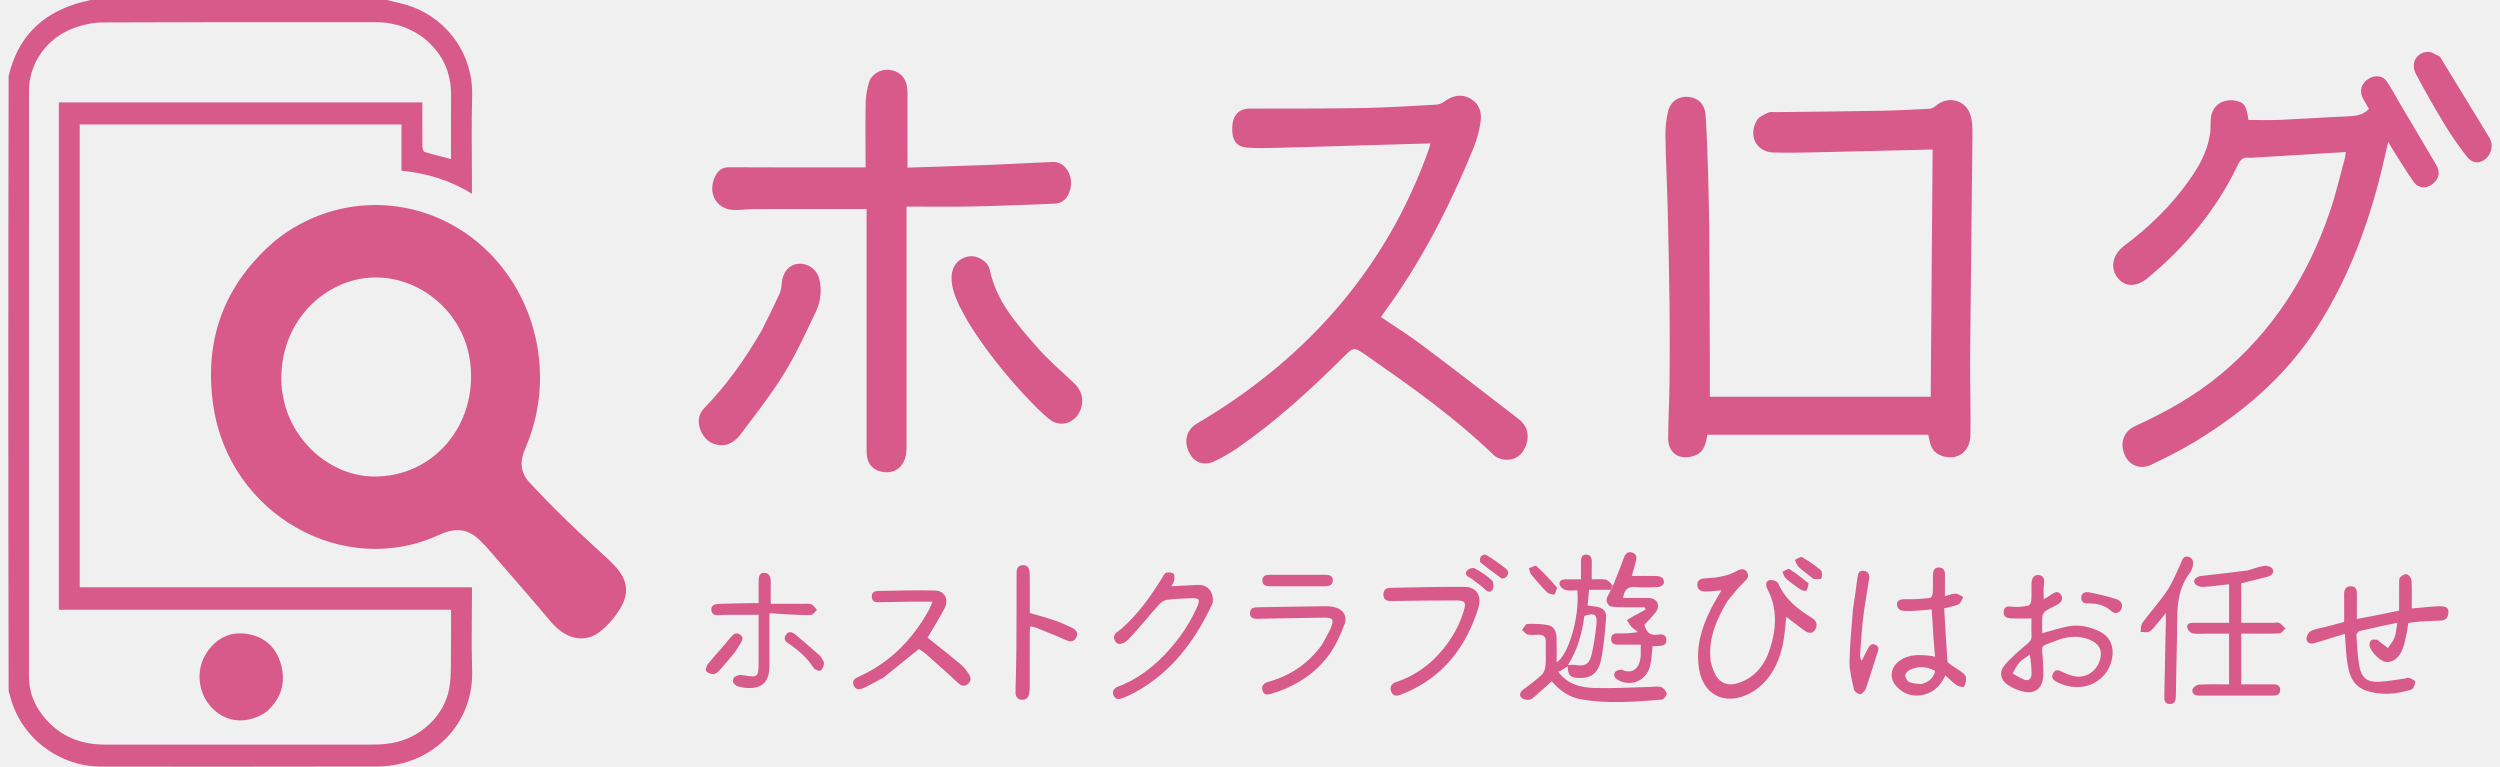
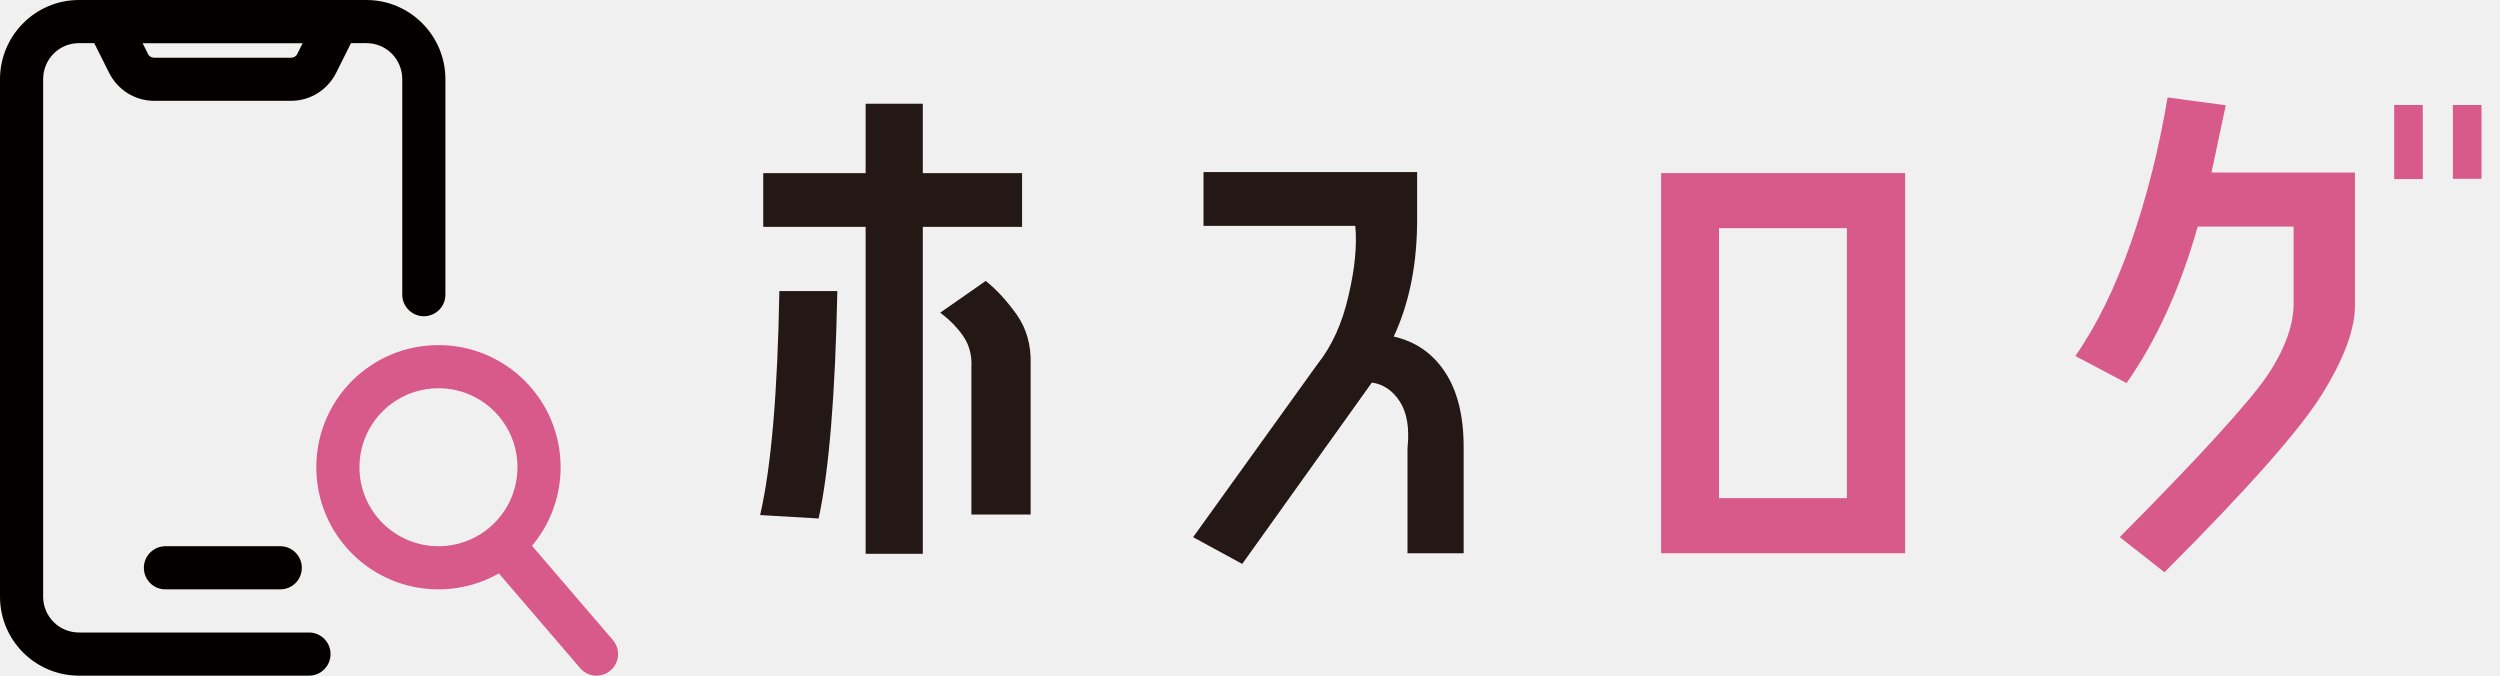
- <svg xmlns="http://www.w3.org/2000/svg" width="150" height="46" viewBox="0 0 150 46" fill="none">
-   <g id="Final Logo" clip-path="url(#clip0_3985_20951)">
-     <path id="Vector" d="M23.22 0C23.779 0.146 24.319 0.246 24.824 0.443C26.832 1.23 28.399 3.219 28.328 5.781C28.279 7.556 28.318 9.332 28.318 11.108V11.629C26.99 10.8 25.589 10.396 24.088 10.24V7.469H4.783V35.237H28.318C28.318 35.421 28.318 35.559 28.318 35.7C28.318 37.188 28.278 38.678 28.327 40.165C28.427 43.125 26.472 45.213 24.105 45.805C23.647 45.919 23.169 45.989 22.7 45.99C17.161 46.002 11.622 46 6.082 45.997C3.529 45.994 1.262 44.257 0.62 41.826C0.591 41.714 0.567 41.599 0.517 41.469C0.493 29.175 0.493 16.896 0.517 4.566C1.056 2.265 2.448 0.908 4.513 0.241C4.816 0.142 5.128 0.079 5.435 0C11.352 0 17.268 0 23.22 0ZM25.309 2.192C24.464 1.607 23.539 1.329 22.522 1.33C17.069 1.337 11.615 1.324 6.163 1.347C5.602 1.349 5.017 1.469 4.485 1.659C2.831 2.248 1.74 3.778 1.74 5.422C1.739 17.136 1.74 28.851 1.737 40.565C1.737 41.351 1.954 42.062 2.389 42.69C3.349 44.077 4.691 44.675 6.297 44.676C11.687 44.679 17.078 44.678 22.468 44.674C22.803 44.674 23.141 44.642 23.472 44.589C25.193 44.312 26.676 42.954 26.959 41.273C27.096 40.46 27.042 39.609 27.059 38.775C27.072 38.061 27.062 37.346 27.062 36.585H3.531V6.145H25.341C25.341 7.052 25.337 7.927 25.346 8.801C25.348 8.91 25.404 9.096 25.47 9.115C25.987 9.274 26.513 9.399 27.061 9.542C27.061 8.253 27.049 7.012 27.064 5.772C27.083 4.273 26.502 3.1 25.308 2.191L25.309 2.192Z" fill="#D75A8B" />
-     <path id="Vector_2" d="M16.483 14.461C20.318 11.356 25.752 11.63 29.27 15.087C32.357 18.119 33.274 22.88 31.515 26.907C31.174 27.686 31.22 28.357 31.774 28.954C32.502 29.741 33.254 30.503 34.02 31.248C34.861 32.065 35.731 32.847 36.587 33.647C36.699 33.751 36.805 33.862 36.909 33.975C37.663 34.793 37.781 35.601 37.186 36.555C36.884 37.038 36.497 37.492 36.066 37.85C35.125 38.631 33.962 38.377 33.063 37.315C31.781 35.802 30.476 34.31 29.179 32.812C29.096 32.715 28.997 32.633 28.91 32.54C28.163 31.736 27.392 31.611 26.355 32.089C20.596 34.747 13.767 30.861 12.803 24.373C12.207 20.372 13.466 17.057 16.485 14.462M16.917 23.421C16.93 23.485 16.945 23.549 16.955 23.613C17.35 26.357 19.769 28.563 22.415 28.591C26.022 28.629 28.687 25.469 28.209 21.723C27.776 18.334 24.455 16 21.265 16.808C18.741 17.448 16.57 19.962 16.917 23.42V23.421Z" fill="#D75A8B" />
-     <path id="Vector_3" d="M102.48 10.166C102.505 11.324 102.544 12.445 102.553 13.567C102.572 16.204 102.58 18.84 102.59 21.478C102.593 22.27 102.59 23.062 102.59 23.805H115.842C115.88 18.808 115.919 13.897 115.957 8.971C113.636 9.027 111.346 9.087 109.058 9.136C108.172 9.156 107.286 9.175 106.401 9.15C105.381 9.122 104.871 8.134 105.415 7.214C105.545 6.993 105.858 6.874 106.105 6.753C106.23 6.693 106.4 6.729 106.549 6.728C108.656 6.702 110.763 6.684 112.87 6.646C113.829 6.628 114.787 6.578 115.746 6.527C115.879 6.521 116.033 6.449 116.137 6.358C116.877 5.704 117.988 5.989 118.248 6.97C118.381 7.469 118.348 8.025 118.342 8.554C118.302 12.847 118.243 17.14 118.207 21.433C118.193 22.985 118.253 24.539 118.227 26.09C118.211 27.096 117.47 27.637 116.578 27.372C116.142 27.243 115.869 26.955 115.783 26.484C115.76 26.358 115.729 26.232 115.697 26.083H102.447C102.296 26.982 102.056 27.279 101.428 27.406C100.643 27.566 100.081 27.109 100.088 26.271C100.099 25.149 100.161 24.028 100.172 22.907C100.187 21.369 100.189 19.829 100.172 18.291C100.149 16.334 100.107 14.377 100.059 12.421C100.024 11.013 99.946 9.607 99.926 8.198C99.918 7.684 99.963 7.152 100.092 6.657C100.25 6.048 100.76 5.752 101.328 5.815C101.892 5.877 102.283 6.242 102.331 6.887C102.413 7.965 102.433 9.048 102.48 10.166Z" fill="#D75A8B" />
-     <path id="Vector_4" d="M85.762 8.608C84.541 8.642 83.321 8.676 82.099 8.711C80.343 8.763 78.586 8.82 76.83 8.864C76.158 8.881 75.483 8.907 74.815 8.855C74.155 8.803 73.887 8.361 73.937 7.571C73.981 6.889 74.35 6.516 74.985 6.515C77.218 6.507 79.452 6.523 81.684 6.484C83.191 6.458 84.696 6.359 86.203 6.277C86.362 6.267 86.534 6.184 86.667 6.086C87.157 5.727 87.677 5.616 88.215 5.909C88.728 6.189 88.916 6.708 88.839 7.268C88.766 7.802 88.628 8.344 88.427 8.841C86.994 12.355 85.281 15.706 83.047 18.745C82.986 18.828 82.929 18.914 82.855 19.021C83.684 19.585 84.53 20.113 85.328 20.712C87.272 22.171 89.198 23.659 91.123 25.146C91.588 25.505 91.768 26.014 91.599 26.601C91.439 27.157 91.071 27.549 90.51 27.584C90.217 27.603 89.831 27.509 89.626 27.309C87.273 25.026 84.622 23.167 81.965 21.314C81.219 20.794 81.219 20.813 80.573 21.454C78.599 23.415 76.552 25.284 74.277 26.86C73.822 27.176 73.337 27.455 72.839 27.688C72.207 27.981 71.618 27.731 71.331 27.117C71.015 26.437 71.201 25.775 71.826 25.407C74.834 23.633 77.571 21.481 79.921 18.833C82.485 15.944 84.429 12.636 85.738 8.93C85.764 8.857 85.777 8.78 85.807 8.664C85.811 8.607 85.807 8.589 85.801 8.572C85.788 8.584 85.775 8.596 85.762 8.608Z" fill="#D75A8B" />
-     <path id="Vector_5" d="M134.965 9.47C134.583 9.406 134.421 9.576 134.264 9.905C132.972 12.616 131.102 14.83 128.842 16.696C128.157 17.261 127.437 17.211 127.022 16.625C126.598 16.022 126.766 15.259 127.467 14.734C128.969 13.61 130.307 12.308 131.399 10.747C131.948 9.964 132.412 9.13 132.582 8.157C132.632 7.879 132.64 7.588 132.639 7.304C132.635 6.123 133.676 5.811 134.429 6.131C134.703 6.247 134.809 6.52 134.908 7.197C135.535 7.197 136.167 7.22 136.796 7.193C138.14 7.134 139.483 7.04 140.827 6.983C141.307 6.962 141.766 6.924 142.137 6.534C142.013 6.317 141.867 6.09 141.751 5.848C141.553 5.437 141.692 5.005 142.089 4.741C142.476 4.484 142.957 4.521 143.2 4.876C143.469 5.267 143.69 5.692 143.932 6.103C144.672 7.357 145.411 8.611 146.155 9.862C146.423 10.311 146.37 10.69 145.972 11.028C145.621 11.328 145.121 11.322 144.838 10.933C144.402 10.333 144.02 9.688 143.618 9.06C143.515 8.9 143.423 8.731 143.294 8.513C143.103 9.321 142.938 10.077 142.743 10.823C141.907 14.025 140.713 17.062 138.913 19.815C137.049 22.665 134.543 24.766 131.725 26.485C130.878 27.002 129.984 27.442 129.093 27.875C128.408 28.207 127.741 27.928 127.468 27.264C127.178 26.558 127.418 25.879 128.126 25.555C129.927 24.734 131.647 23.775 133.196 22.498C136.352 19.896 138.498 16.547 139.822 12.607C140.168 11.576 140.412 10.508 140.701 9.457C140.728 9.359 140.73 9.253 140.748 9.122C138.82 9.239 136.91 9.355 134.965 9.472V9.47Z" fill="#D75A8B" />
-     <path id="Vector_6" d="M59.57 9.885C60.789 9.828 61.971 9.776 63.153 9.717C63.978 9.676 64.513 10.682 64.141 11.58C63.977 11.979 63.691 12.203 63.279 12.22C61.634 12.283 59.991 12.354 58.347 12.388C57.042 12.416 55.737 12.394 54.392 12.394V12.956C54.392 17.604 54.393 22.252 54.392 26.899C54.392 27.919 53.75 28.498 52.861 28.297C52.349 28.18 52.038 27.807 52.004 27.258C51.994 27.102 51.996 26.945 51.996 26.789C51.996 22.194 51.996 17.598 51.996 13.003V12.54C51.827 12.54 51.693 12.54 51.56 12.54C49.464 12.54 47.369 12.536 45.273 12.543C44.863 12.544 44.452 12.612 44.042 12.601C42.982 12.572 42.429 11.576 42.907 10.588C43.084 10.222 43.332 10.031 43.761 10.035C46.33 10.052 48.9 10.044 51.469 10.044C51.605 10.044 51.742 10.044 51.933 10.044V9.612C51.933 8.449 51.917 7.287 51.942 6.126C51.949 5.738 52.028 5.343 52.133 4.968C52.277 4.457 52.82 4.136 53.346 4.189C53.924 4.249 54.318 4.605 54.414 5.164C54.442 5.329 54.449 5.501 54.45 5.67C54.452 7.105 54.451 8.54 54.451 10.057C56.161 9.999 57.848 9.943 59.572 9.887L59.57 9.885Z" fill="#D75A8B" />
-     <path id="Vector_7" d="M45.734 19.764C46.084 19.056 46.429 18.378 46.747 17.686C46.841 17.481 46.889 17.237 46.904 17.008C46.944 16.375 47.312 15.899 47.846 15.833C48.458 15.758 49.032 16.161 49.169 16.784C49.313 17.444 49.236 18.105 48.956 18.693C48.357 19.951 47.773 21.228 47.05 22.407C46.283 23.653 45.374 24.805 44.501 25.975C44.185 26.399 43.79 26.755 43.207 26.711C42.639 26.666 42.255 26.352 42.038 25.817C41.834 25.314 41.892 24.853 42.281 24.455C43.636 23.068 44.746 21.482 45.736 19.765L45.734 19.764Z" fill="#D75A8B" />
-     <path id="Vector_8" d="M57.551 18.33C57.294 17.759 57.068 17.212 57.095 16.587C57.122 15.949 57.512 15.486 58.12 15.385C58.621 15.302 59.276 15.658 59.389 16.198C59.791 18.106 61.019 19.452 62.21 20.813C62.88 21.579 63.653 22.248 64.395 22.943C64.821 23.343 65.035 23.795 64.892 24.397C64.674 25.324 63.678 25.735 62.954 25.148C62.444 24.735 61.982 24.254 61.53 23.769C60.31 22.462 59.191 21.062 58.221 19.539C57.98 19.161 57.78 18.753 57.551 18.332V18.33Z" fill="#D75A8B" />
-     <path id="Vector_9" d="M93.498 40.302C94.056 41.083 94.881 41.261 95.723 41.281C96.842 41.307 97.965 41.24 99.085 41.213C99.285 41.209 99.502 41.159 99.677 41.227C99.819 41.282 99.978 41.47 99.999 41.621C100.015 41.726 99.822 41.968 99.71 41.977C98.108 42.106 96.501 42.236 94.901 41.968C94.173 41.847 93.583 41.442 93.106 40.875C92.758 41.188 92.432 41.486 92.099 41.774C91.995 41.865 91.871 41.982 91.752 41.989C91.593 41.998 91.376 41.964 91.277 41.855C91.127 41.688 91.221 41.504 91.403 41.367C91.777 41.087 92.159 40.812 92.499 40.49C92.634 40.363 92.72 40.12 92.734 39.922C92.768 39.467 92.734 39.008 92.748 38.552C92.759 38.21 92.61 38.075 92.301 38.082C92.089 38.087 91.87 38.117 91.667 38.071C91.54 38.042 91.437 37.894 91.324 37.8C91.426 37.673 91.524 37.443 91.631 37.438C92.05 37.419 92.48 37.431 92.892 37.509C93.288 37.584 93.385 37.953 93.395 38.324C93.407 38.794 93.398 39.263 93.398 39.741C94.123 39.284 94.788 36.972 94.64 35.418C94.411 35.418 94.168 35.458 93.945 35.403C93.8 35.368 93.609 35.213 93.578 35.078C93.523 34.83 93.731 34.76 93.94 34.76C94.226 34.76 94.511 34.76 94.858 34.76C94.858 34.382 94.856 34.048 94.858 33.715C94.861 33.492 94.892 33.273 95.167 33.277C95.443 33.281 95.513 33.475 95.507 33.732C95.5 34.056 95.505 34.381 95.505 34.76C95.794 34.76 96.059 34.731 96.312 34.771C96.456 34.794 96.584 34.928 96.712 35.075C96.707 35.201 96.708 35.266 96.704 35.334C96.7 35.34 96.691 35.351 96.68 35.353C96.653 35.362 96.647 35.375 96.652 35.392C96.653 35.391 96.655 35.389 96.655 35.389H95.345C95.313 35.721 95.285 36.01 95.255 36.329C95.462 36.358 95.642 36.381 95.821 36.408C96.186 36.465 96.4 36.7 96.368 37.074C96.294 37.913 96.236 38.761 96.065 39.581C95.895 40.39 95.46 40.695 94.782 40.681C94.215 40.669 94.081 40.539 94.06 39.975C93.911 40.078 93.762 40.181 93.577 40.282C93.525 40.284 93.511 40.292 93.498 40.301M95.061 36.957C94.922 37.989 94.661 38.981 94.077 39.896C94.267 39.896 94.392 39.88 94.513 39.898C95.102 39.993 95.357 39.864 95.499 39.263C95.637 38.673 95.725 38.066 95.785 37.461C95.843 36.858 95.68 36.748 95.061 36.955V36.957Z" fill="#D75A8B" />
-     <path id="Vector_10" d="M142.032 37.023C142.672 36.891 143.283 36.768 143.946 36.636C143.946 36.099 143.942 35.555 143.948 35.011C143.949 34.884 143.939 34.715 144.009 34.641C144.108 34.535 144.299 34.419 144.405 34.455C144.53 34.496 144.684 34.69 144.692 34.828C144.725 35.37 144.705 35.918 144.705 36.508C145.026 36.477 145.355 36.441 145.683 36.416C145.956 36.395 146.23 36.371 146.503 36.378C146.709 36.383 146.917 36.445 146.905 36.73C146.893 37.002 146.791 37.216 146.491 37.232C146.056 37.255 145.619 37.266 145.185 37.294C144.963 37.308 144.741 37.349 144.495 37.38C144.462 37.601 144.442 37.819 144.394 38.031C144.323 38.346 144.261 38.67 144.145 38.968C143.941 39.488 143.553 39.761 143.156 39.718C142.824 39.682 142.237 39.116 142.172 38.734C142.154 38.63 142.208 38.45 142.285 38.405C142.382 38.346 142.535 38.384 142.663 38.392C142.689 38.394 142.708 38.453 142.738 38.475C142.916 38.611 143.096 38.746 143.276 38.881C143.411 38.675 143.586 38.484 143.67 38.256C143.766 37.999 143.778 37.709 143.838 37.364C143.034 37.538 142.305 37.687 141.581 37.859C141.498 37.878 141.378 38.03 141.384 38.112C141.424 38.735 141.452 39.364 141.561 39.976C141.684 40.661 142.027 40.931 142.698 40.907C143.217 40.888 143.733 40.788 144.25 40.721C144.349 40.709 144.459 40.643 144.54 40.672C144.684 40.724 144.933 40.848 144.924 40.908C144.9 41.081 144.797 41.343 144.673 41.38C143.764 41.653 142.831 41.751 141.918 41.417C141.084 41.111 140.905 40.332 140.807 39.535C140.749 39.059 140.734 38.576 140.693 38.03C140.281 38.156 139.882 38.279 139.483 38.4C139.28 38.462 139.076 38.523 138.873 38.586C138.629 38.662 138.409 38.584 138.389 38.326C138.377 38.173 138.52 37.926 138.656 37.859C138.921 37.727 139.229 37.693 139.518 37.616C139.914 37.511 140.309 37.406 140.649 37.315C140.649 36.747 140.655 36.228 140.647 35.71C140.643 35.413 140.706 35.181 141.042 35.175C141.402 35.17 141.416 35.433 141.412 35.715C141.407 36.18 141.411 36.646 141.411 37.142C141.637 37.099 141.818 37.065 142.029 37.02L142.032 37.023Z" fill="#D75A8B" />
-     <path id="Vector_11" d="M103.662 36.045C103.009 37.12 102.52 38.229 102.623 39.512C102.651 39.861 102.786 40.223 102.953 40.531C103.194 40.976 103.677 41.15 104.155 41.023C105.221 40.738 105.863 39.966 106.199 38.926C106.583 37.732 106.66 36.526 106.054 35.363C105.943 35.151 105.91 34.884 106.168 34.808C106.32 34.763 106.637 34.87 106.692 34.997C107.111 35.971 107.874 36.559 108.711 37.074C108.966 37.23 109.067 37.458 108.937 37.731C108.791 38.035 108.528 38.013 108.298 37.853C107.905 37.58 107.532 37.278 107.177 37.007C107.106 37.573 107.083 38.196 106.944 38.788C106.691 39.866 106.19 40.818 105.273 41.432C104.918 41.671 104.482 41.852 104.067 41.903C102.943 42.041 102.137 41.329 101.944 40.138C101.738 38.866 102.075 37.709 102.624 36.6C102.817 36.209 103.047 35.838 103.282 35.422C102.967 35.447 102.678 35.476 102.388 35.492C102.114 35.507 101.853 35.429 101.84 35.103C101.826 34.763 102.085 34.71 102.361 34.697C103.011 34.664 103.65 34.575 104.236 34.241C104.456 34.117 104.699 34.105 104.834 34.346C104.968 34.584 104.824 34.749 104.632 34.931C104.285 35.26 103.993 35.652 103.664 36.044L103.662 36.045Z" fill="#D75A8B" />
-     <path id="Vector_12" d="M126.76 39.236C126.657 40.778 125.059 41.769 123.387 40.905C123.197 40.807 123.052 40.644 123.182 40.4C123.305 40.17 123.482 40.181 123.694 40.291C123.905 40.4 124.129 40.489 124.356 40.55C125.102 40.75 125.804 40.315 126.011 39.543C126.133 39.09 125.99 38.708 125.588 38.487C124.875 38.097 124.125 38.152 123.409 38.424C122.308 38.842 122.524 38.634 122.58 39.713C122.593 39.973 122.602 40.235 122.598 40.495C122.587 41.218 122.169 41.633 121.491 41.515C121.133 41.453 120.768 41.298 120.464 41.092C120.022 40.794 119.933 40.323 120.276 39.913C120.673 39.44 121.154 39.038 121.626 38.639C121.797 38.494 121.904 38.38 121.892 38.138C121.873 37.777 121.887 37.415 121.887 37.108C121.45 37.108 121.066 37.124 120.684 37.103C120.442 37.089 120.175 37.02 120.223 36.676C120.271 36.339 120.504 36.377 120.767 36.406C121.071 36.438 121.388 36.397 121.69 36.342C121.77 36.327 121.87 36.15 121.879 36.041C121.903 35.704 121.883 35.363 121.89 35.024C121.896 34.732 122 34.477 122.316 34.503C122.632 34.529 122.686 34.768 122.636 35.079C122.595 35.345 122.627 35.624 122.627 35.954C122.806 35.844 122.974 35.75 123.132 35.64C123.321 35.508 123.511 35.459 123.655 35.679C123.805 35.909 123.704 36.115 123.5 36.241C123.265 36.387 123.002 36.483 122.771 36.633C122.667 36.701 122.556 36.843 122.545 36.962C122.515 37.298 122.534 37.638 122.534 37.992C123.056 37.851 123.552 37.689 124.057 37.587C124.712 37.455 125.349 37.587 125.951 37.875C126.486 38.131 126.778 38.57 126.759 39.234M121.782 39.276C121.573 39.434 121.336 39.565 121.161 39.756C120.993 39.941 120.888 40.188 120.755 40.408C120.978 40.531 121.193 40.675 121.426 40.771C121.72 40.89 121.891 40.732 121.893 40.424C121.895 40.05 121.856 39.676 121.782 39.275V39.276Z" fill="#D75A8B" />
-     <path id="Vector_13" d="M134.858 34.226C135.212 34.123 135.531 33.995 135.861 33.949C136.021 33.926 136.288 34.009 136.353 34.132C136.484 34.382 136.279 34.541 136.055 34.602C135.539 34.741 135.017 34.864 134.474 34.999V37.367C135.136 37.367 135.781 37.367 136.425 37.367C136.537 37.367 136.671 37.327 136.758 37.376C136.898 37.456 137.009 37.595 137.131 37.71C137.009 37.812 136.89 37.997 136.764 38.003C136.142 38.033 135.518 38.016 134.894 38.016C134.761 38.016 134.628 38.016 134.473 38.016V41.06C135.095 41.06 135.702 41.065 136.309 41.058C136.549 41.056 136.8 41.067 136.81 41.379C136.821 41.721 136.557 41.737 136.304 41.737C134.895 41.735 133.485 41.736 132.077 41.737C132.028 41.737 131.977 41.737 131.928 41.737C131.695 41.735 131.5 41.62 131.546 41.378C131.57 41.251 131.792 41.084 131.932 41.076C132.526 41.043 133.124 41.062 133.743 41.062V38.019C133.29 38.019 132.833 38.019 132.377 38.019C132.103 38.019 131.823 38.053 131.557 38.003C131.431 37.978 131.267 37.806 131.237 37.672C131.187 37.445 131.365 37.367 131.567 37.368C132.166 37.37 132.764 37.368 133.363 37.368C133.484 37.368 133.606 37.368 133.746 37.368V35.054C133.215 35.114 132.699 35.189 132.181 35.217C132.02 35.225 131.795 35.15 131.702 35.028C131.542 34.818 131.758 34.589 132.087 34.555C133.002 34.457 133.915 34.343 134.86 34.227L134.858 34.226Z" fill="#D75A8B" />
-     <path id="Vector_14" d="M146.392 3.393C147.396 5.031 148.384 6.645 149.366 8.264C149.613 8.671 149.506 9.225 149.14 9.53C148.773 9.837 148.347 9.824 148.019 9.404C147.555 8.81 147.113 8.19 146.72 7.542C146.1 6.519 145.501 5.479 144.946 4.416C144.625 3.799 144.972 3.168 145.641 3.11C145.877 3.089 146.13 3.279 146.393 3.393H146.392Z" fill="#D75A8B" />
-     <path id="Vector_15" d="M116.013 38.337C115.976 37.733 115.94 37.163 115.903 36.559C115.687 36.581 115.491 36.607 115.295 36.62C114.997 36.639 114.697 36.666 114.4 36.657C114.144 36.648 113.839 36.65 113.819 36.264C113.806 36.004 114.043 35.935 114.463 35.952C114.908 35.971 115.357 35.923 115.801 35.875C115.867 35.868 115.96 35.7 115.966 35.601C115.985 35.236 115.972 34.87 115.976 34.505C115.978 34.26 116.048 34.048 116.324 34.049C116.604 34.049 116.707 34.232 116.699 34.516C116.688 34.919 116.696 35.322 116.696 35.771C116.934 35.709 117.136 35.613 117.337 35.617C117.493 35.621 117.645 35.75 117.8 35.824C117.709 35.972 117.648 36.187 117.518 36.253C117.278 36.374 116.996 36.407 116.651 36.498C116.713 37.552 116.773 38.614 116.847 39.675C116.853 39.749 116.963 39.825 117.04 39.879C117.257 40.031 117.488 40.162 117.7 40.321C117.807 40.403 117.95 40.521 117.961 40.636C117.979 40.82 117.939 41.039 117.846 41.193C117.814 41.247 117.528 41.199 117.406 41.117C117.169 40.958 116.967 40.743 116.72 40.524C116.413 41.212 115.935 41.612 115.254 41.714C114.701 41.798 114.216 41.628 113.819 41.217C113.351 40.732 113.404 40.073 113.942 39.669C114.536 39.223 115.21 39.279 115.885 39.356C115.944 39.363 116.002 39.382 116.103 39.404C116.072 39.043 116.045 38.709 116.014 38.339M115.266 41.048C115.672 40.94 115.999 40.741 116.109 40.258C115.588 39.961 115.071 39.961 114.56 40.206C114.445 40.261 114.305 40.432 114.31 40.541C114.318 40.678 114.439 40.867 114.557 40.923C114.752 41.015 114.986 41.016 115.265 41.048H115.266Z" fill="#D75A8B" />
-     <path id="Vector_16" d="M69.477 39.681C70.457 38.749 71.249 37.703 71.805 36.469C72.032 35.965 71.982 35.877 71.453 35.894C70.968 35.908 70.481 35.93 70 35.992C69.839 36.013 69.663 36.138 69.548 36.268C68.943 36.941 68.375 37.651 67.755 38.309C67.395 38.69 67.055 38.728 66.915 38.478C66.675 38.053 67.064 37.92 67.288 37.724C68.282 36.849 69.048 35.776 69.745 34.643C69.811 34.536 69.883 34.379 69.977 34.357C70.117 34.325 70.313 34.345 70.417 34.432C70.489 34.492 70.467 34.707 70.445 34.846C70.428 34.952 70.345 35.047 70.275 35.176C70.83 35.148 71.348 35.118 71.867 35.094C72.254 35.077 72.563 35.242 72.705 35.617C72.775 35.802 72.809 36.071 72.733 36.238C71.702 38.456 70.291 40.322 68.168 41.504C67.927 41.638 67.677 41.759 67.423 41.863C67.196 41.956 66.933 42.016 66.81 41.718C66.684 41.413 66.903 41.263 67.14 41.172C68.006 40.841 68.766 40.331 69.476 39.678L69.477 39.681Z" fill="#D75A8B" />
-     <path id="Vector_17" d="M53.03 40.644C52.641 40.854 52.279 41.056 51.908 41.239C51.662 41.359 51.364 41.457 51.224 41.129C51.071 40.774 51.386 40.662 51.623 40.553C53.41 39.731 54.736 38.383 55.713 36.636C55.793 36.493 55.847 36.335 55.952 36.099C55.51 36.099 55.134 36.094 54.758 36.099C54.085 36.108 53.413 36.122 52.74 36.134C52.524 36.139 52.328 36.103 52.307 35.825C52.286 35.542 52.475 35.461 52.69 35.457C53.824 35.439 54.959 35.399 56.09 35.431C56.706 35.448 56.954 35.968 56.655 36.535C56.344 37.126 55.988 37.69 55.654 38.259C56.301 38.778 56.985 39.312 57.651 39.87C57.842 40.029 57.996 40.244 58.138 40.456C58.272 40.658 58.273 40.89 58.067 41.047C57.862 41.204 57.677 41.162 57.473 40.97C56.836 40.369 56.177 39.791 55.521 39.212C55.382 39.09 55.214 39.003 55.13 38.945C54.405 39.532 53.727 40.079 53.027 40.642L53.03 40.644Z" fill="#D75A8B" />
-     <path id="Vector_18" d="M96.779 35.147C96.992 34.605 97.217 34.069 97.41 33.521C97.506 33.25 97.631 33.069 97.922 33.152C98.207 33.234 98.222 33.46 98.145 33.716C98.067 33.975 97.997 34.237 97.906 34.556C98.414 34.556 98.904 34.548 99.394 34.561C99.52 34.565 99.676 34.606 99.76 34.692C99.827 34.762 99.86 34.962 99.812 35.039C99.752 35.137 99.596 35.218 99.479 35.223C99.031 35.244 98.578 35.266 98.133 35.223C97.685 35.18 97.461 35.364 97.385 35.876C97.852 35.876 98.316 35.873 98.781 35.878C98.915 35.88 99.061 35.881 99.184 35.93C99.506 36.06 99.584 36.426 99.342 36.736C99.13 37.006 98.882 37.246 98.662 37.489C98.778 37.937 99.018 38.159 99.477 38.077C99.703 38.036 99.966 38.058 99.98 38.384C99.995 38.733 99.728 38.748 99.482 38.759C99.373 38.764 99.263 38.772 99.154 38.778C99.108 39.176 99.1 39.558 99.015 39.92C98.809 40.811 97.92 41.225 97.126 40.827C96.926 40.726 96.768 40.563 96.895 40.34C96.955 40.235 97.206 40.142 97.313 40.189C97.968 40.477 98.403 40.088 98.444 39.319C98.454 39.127 98.445 38.934 98.445 38.681C97.976 38.681 97.531 38.678 97.087 38.682C96.859 38.685 96.675 38.611 96.669 38.347C96.664 38.117 96.8 37.999 97.032 38.002C97.431 38.009 97.83 38.004 98.283 37.925C98.148 37.82 98 37.729 97.884 37.605C97.775 37.489 97.702 37.338 97.613 37.202C97.741 37.127 97.867 37.047 97.998 36.975C98.243 36.84 98.491 36.708 98.737 36.575C98.721 36.529 98.705 36.484 98.69 36.438C98.34 36.438 97.991 36.443 97.642 36.437C97.304 36.431 96.962 36.444 96.633 36.382C96.528 36.363 96.379 36.126 96.391 36.004C96.408 35.811 96.544 35.63 96.644 35.415C96.658 35.387 96.655 35.39 96.665 35.391C96.688 35.38 96.693 35.367 96.693 35.351C96.693 35.351 96.702 35.34 96.723 35.324C96.756 35.254 96.767 35.2 96.779 35.147Z" fill="#D75A8B" />
-     <path id="Vector_19" d="M86.004 39.582C86.835 38.763 87.459 37.832 87.808 36.714C87.987 36.139 87.926 36.027 87.361 36.026C86.065 36.023 84.768 36.043 83.471 36.061C83.194 36.065 83 35.987 83.004 35.655C83.007 35.395 83.165 35.276 83.39 35.272C84.885 35.244 86.381 35.199 87.877 35.211C88.588 35.217 88.928 35.749 88.697 36.487C88.016 38.662 86.778 40.362 84.762 41.365C84.516 41.488 84.261 41.598 84.004 41.696C83.765 41.786 83.542 41.747 83.458 41.463C83.377 41.191 83.508 41.006 83.759 40.924C84.594 40.652 85.332 40.208 86.004 39.581V39.582Z" fill="#D75A8B" />
-     <path id="Vector_20" d="M44.267 41.186C44.021 41.077 43.898 40.882 44.021 40.68C44.093 40.561 44.336 40.477 44.486 40.5C45.518 40.664 45.517 40.674 45.517 39.591C45.517 38.693 45.517 37.794 45.517 36.887C44.916 36.887 44.348 36.885 43.781 36.887C43.569 36.888 43.358 36.896 43.146 36.911C42.909 36.927 42.692 36.872 42.681 36.591C42.669 36.301 42.908 36.24 43.127 36.233C43.762 36.21 44.398 36.202 45.034 36.189C45.179 36.186 45.326 36.189 45.518 36.189C45.518 35.733 45.515 35.32 45.519 34.906C45.523 34.653 45.526 34.356 45.858 34.369C46.164 34.38 46.252 34.63 46.245 34.928C46.235 35.344 46.243 35.759 46.243 36.23C46.927 36.23 47.582 36.23 48.237 36.23C48.386 36.23 48.553 36.199 48.68 36.258C48.813 36.322 48.908 36.478 49.019 36.593C48.899 36.699 48.78 36.89 48.657 36.896C48.16 36.916 47.662 36.881 47.165 36.858C46.846 36.843 46.528 36.812 46.168 36.785C46.168 37.557 46.168 38.27 46.168 38.985C46.168 39.298 46.168 39.612 46.168 39.925C46.168 40.904 45.752 41.324 44.812 41.281C44.639 41.273 44.468 41.226 44.27 41.184L44.267 41.186Z" fill="#D75A8B" />
-     <path id="Vector_21" d="M61.788 34.73V36.78C62.298 36.93 62.802 37.062 63.294 37.23C63.636 37.346 63.969 37.498 64.296 37.655C64.54 37.772 64.742 37.958 64.568 38.267C64.411 38.546 64.175 38.503 63.914 38.386C63.343 38.13 62.761 37.902 62.181 37.669C62.079 37.628 61.967 37.619 61.808 37.583C61.799 37.752 61.787 37.887 61.787 38.023C61.786 39.08 61.787 40.138 61.785 41.195C61.785 41.324 61.779 41.456 61.759 41.584C61.719 41.859 61.552 42.008 61.293 41.985C61.023 41.962 60.923 41.768 60.931 41.491C60.954 40.604 60.977 39.717 60.983 38.83C60.994 37.355 60.994 35.879 60.994 34.404C60.994 34.135 61.063 33.931 61.35 33.908C61.663 33.883 61.759 34.099 61.78 34.375C61.788 34.48 61.783 34.584 61.786 34.725L61.788 34.73Z" fill="#D75A8B" />
-     <path id="Vector_22" d="M79.285 38.733C79.49 38.36 79.706 38.022 79.857 37.654C80.05 37.188 79.961 37.055 79.483 37.059C78.199 37.072 76.917 37.102 75.633 37.125C75.596 37.125 75.559 37.134 75.521 37.132C75.286 37.12 74.999 37.147 74.997 36.792C74.996 36.448 75.265 36.441 75.513 36.436C76.858 36.414 78.204 36.388 79.549 36.373C79.746 36.371 79.95 36.394 80.138 36.45C80.591 36.583 80.852 36.974 80.676 37.439C80.431 38.084 80.145 38.74 79.744 39.285C78.866 40.477 77.664 41.206 76.288 41.624C76.063 41.692 75.839 41.714 75.754 41.448C75.658 41.153 75.835 40.984 76.099 40.91C77.378 40.55 78.45 39.86 79.282 38.732L79.285 38.733Z" fill="#D75A8B" />
-     <path id="Vector_23" d="M131.437 34.307C130.507 35.473 130.646 36.852 130.621 38.193C130.599 39.378 130.567 40.563 130.552 41.75C130.549 42.039 130.483 42.254 130.168 42.239C129.854 42.225 129.854 41.97 129.859 41.723C129.891 40.251 129.921 38.779 129.95 37.307C129.954 37.164 129.95 37.022 129.95 36.777C129.757 37.017 129.619 37.2 129.469 37.373C129.311 37.555 129.165 37.773 128.969 37.89C128.83 37.973 128.615 37.913 128.433 37.916C128.467 37.733 128.446 37.506 128.543 37.373C129.027 36.713 129.578 36.105 130.034 35.426C130.359 34.94 130.578 34.376 130.831 33.839C130.94 33.607 130.983 33.302 131.334 33.413C131.603 33.499 131.66 33.799 131.499 34.175C131.484 34.211 131.464 34.244 131.436 34.306L131.437 34.307Z" fill="#D75A8B" />
-     <path id="Vector_24" d="M111.18 36.54C111.275 35.888 111.374 35.272 111.448 34.652C111.478 34.394 111.553 34.213 111.831 34.249C112.092 34.282 112.186 34.471 112.148 34.726C112.032 35.498 111.887 36.267 111.793 37.041C111.703 37.777 111.661 38.519 111.605 39.259C111.597 39.38 111.622 39.505 111.704 39.648C111.827 39.403 111.943 39.154 112.075 38.915C112.18 38.725 112.309 38.562 112.555 38.706C112.784 38.84 112.699 39.009 112.634 39.206C112.4 39.901 112.198 40.608 111.956 41.3C111.905 41.448 111.744 41.634 111.616 41.649C111.497 41.664 111.266 41.497 111.238 41.372C111.114 40.818 110.966 40.25 110.973 39.688C110.986 38.648 111.101 37.61 111.18 36.539V36.54Z" fill="#D75A8B" />
-     <path id="Vector_25" d="M77.462 35.174C77.013 35.174 76.603 35.174 76.192 35.174C75.962 35.174 75.74 35.11 75.741 34.828C75.741 34.544 75.963 34.488 76.195 34.488C77.302 34.488 78.409 34.489 79.517 34.488C79.749 34.488 79.972 34.538 79.969 34.826C79.966 35.101 79.75 35.174 79.516 35.175C78.844 35.175 78.172 35.175 77.463 35.175L77.462 35.174Z" fill="#D75A8B" />
-     <path id="Vector_26" d="M44.095 39.131C43.793 39.494 43.514 39.842 43.216 40.172C43.109 40.292 42.962 40.432 42.821 40.447C42.671 40.463 42.473 40.378 42.365 40.264C42.314 40.209 42.383 39.951 42.467 39.848C42.917 39.3 43.4 38.784 43.847 38.235C44.008 38.038 44.15 37.933 44.381 38.064C44.636 38.207 44.55 38.402 44.439 38.589C44.335 38.766 44.22 38.936 44.094 39.131H44.095Z" fill="#D75A8B" />
-     <path id="Vector_27" d="M49.218 39.362C49.308 39.52 49.439 39.654 49.438 39.788C49.438 39.943 49.356 40.167 49.243 40.23C49.151 40.283 48.893 40.191 48.823 40.082C48.441 39.483 47.933 39.035 47.367 38.647C47.189 38.524 46.978 38.404 47.132 38.127C47.286 37.848 47.519 37.903 47.707 38.058C48.214 38.472 48.704 38.91 49.217 39.361L49.218 39.362Z" fill="#D75A8B" />
-     <path id="Vector_28" d="M127.231 36.636C127.04 36.825 126.866 36.828 126.683 36.665C126.293 36.318 125.83 36.194 125.331 36.206C125.097 36.212 124.882 36.176 124.876 35.88C124.869 35.579 125.114 35.496 125.32 35.536C125.887 35.646 126.456 35.774 127.006 35.958C127.259 36.043 127.442 36.283 127.231 36.635V36.636Z" fill="#D75A8B" />
-     <path id="Vector_29" d="M93.263 35.684C93.096 35.646 92.915 35.629 92.813 35.527C92.485 35.198 92.177 34.843 91.88 34.482C91.799 34.383 91.783 34.226 91.737 34.096C91.891 34.046 92.122 33.901 92.183 33.959C92.615 34.357 93.023 34.787 93.407 35.237C93.457 35.295 93.33 35.52 93.263 35.685V35.684Z" fill="#D75A8B" />
-     <path id="Vector_30" d="M88.252 34.696C88.043 34.599 87.856 34.47 88.008 34.255C88.089 34.139 88.356 34.034 88.459 34.089C88.837 34.292 89.206 34.535 89.526 34.826C89.625 34.917 89.635 35.275 89.545 35.396C89.379 35.621 89.189 35.449 89.017 35.289C88.787 35.077 88.525 34.902 88.253 34.697L88.252 34.696Z" fill="#D75A8B" />
-     <path id="Vector_31" d="M108.815 34.74C108.5 34.487 108.19 34.266 107.912 34.012C107.805 33.913 107.763 33.736 107.692 33.594C107.835 33.532 108.029 33.377 108.116 33.426C108.514 33.653 108.899 33.916 109.25 34.214C109.338 34.288 109.349 34.578 109.281 34.699C109.235 34.782 108.991 34.744 108.816 34.74H108.815Z" fill="#D75A8B" />
-     <path id="Vector_32" d="M90.294 34.681C90.207 34.699 90.127 34.73 90.088 34.701C89.664 34.392 89.24 34.084 88.836 33.749C88.78 33.703 88.788 33.485 88.844 33.403C88.9 33.322 89.091 33.244 89.155 33.283C89.575 33.547 89.992 33.82 90.375 34.138C90.543 34.276 90.535 34.513 90.295 34.681H90.294Z" fill="#D75A8B" />
-     <path id="Vector_33" d="M108.519 35.002C108.475 35.174 108.456 35.396 108.36 35.439C108.256 35.486 108.066 35.395 107.946 35.314C107.665 35.124 107.392 34.919 107.139 34.692C107.042 34.605 107.006 34.44 106.943 34.31C107.086 34.249 107.284 34.094 107.365 34.145C107.763 34.39 108.13 34.692 108.518 35.002H108.519Z" fill="#D75A8B" />
-     <path id="Vector_34" d="M96.763 35.128C96.768 35.2 96.755 35.254 96.727 35.319C96.708 35.267 96.708 35.203 96.71 35.107C96.724 35.087 96.737 35.098 96.763 35.128Z" fill="#D75A8B" />
-     <path id="Vector_35" d="M93.514 40.3C93.511 40.293 93.526 40.285 93.551 40.278C93.559 40.277 93.531 40.297 93.514 40.3Z" fill="#D75A8B" />
-     <path id="Vector_36" d="M96.683 35.355C96.694 35.37 96.687 35.384 96.663 35.395C96.648 35.377 96.654 35.364 96.683 35.355Z" fill="#D75A8B" />
-     <path id="Vector_37" d="M15.85 42.8C14.701 43.496 13.449 43.324 12.628 42.377C11.843 41.471 11.747 40.111 12.421 39.129C13.02 38.257 13.853 37.873 14.861 38.04C15.886 38.21 16.588 38.853 16.869 39.899C17.158 40.975 16.856 41.903 16.052 42.646C15.996 42.697 15.932 42.74 15.849 42.8H15.85Z" fill="#D75A8B" />
+ <svg xmlns="http://www.w3.org/2000/svg" width="74" height="20" viewBox="0 0 74 20" fill="none">
+   <g id="&lt;Group&gt;">
+     <g id="&lt;Group&gt;_2">
+       <path id="Rectangle 34 (Stroke) 00000163785775986213614270000013904462375298062496" d="M0 2.346C0 1.054 1.046 0 2.338 0H10.845C12.138 0 13.184 1.054 13.184 2.346V8.723C13.184 9.076 12.899 9.361 12.545 9.361C12.199 9.361 11.907 9.076 11.907 8.723V2.346C11.907 1.754 11.438 1.277 10.845 1.277H2.338C1.746 1.277 1.277 1.754 1.277 2.346V17.66C1.277 18.245 1.746 18.722 2.338 18.722H9.146C9.499 18.722 9.784 19.006 9.784 19.36C9.784 19.714 9.499 19.999 9.146 19.999H2.338C1.046 19.999 0 18.953 0 17.66V2.346Z" fill="#040000" />
+       <path id="Rectangle 35 (Stroke) 00000124154298279488469010000001756682742886238609" fill-rule="evenodd" clip-rule="evenodd" d="M2.644 0.308C2.759 0.115 2.967 0 3.182 0H9.997C10.213 0 10.42 0.115 10.536 0.308C10.651 0.492 10.666 0.731 10.566 0.923L9.951 2.154C9.697 2.661 9.182 2.984 8.62 2.984H4.559C3.998 2.984 3.482 2.661 3.229 2.154L2.613 0.923C2.513 0.731 2.529 0.492 2.644 0.308ZM4.221 1.277L4.375 1.585C4.405 1.661 4.482 1.708 4.559 1.708H8.62C8.697 1.708 8.774 1.661 8.805 1.585L8.959 1.277H4.221Z" fill="#040000" />
+       <path id="Vector 51 (Stroke) 00000058566584504889026840000014251412987743969939" d="M4.258 16.806C4.258 16.46 4.542 16.168 4.896 16.168H8.296C8.65 16.168 8.934 16.46 8.934 16.806C8.934 17.16 8.65 17.445 8.296 17.445H4.896C4.542 17.445 4.258 17.16 4.258 16.806Z" fill="#040000" />
+       <g id="&lt;Group&gt;_3">
+         <path id="Ellipse 17 (Stroke) 00000050655660666100271910000013618644280610286483" fill-rule="evenodd" clip-rule="evenodd" d="M9.363 13.83C9.363 11.83 10.979 10.215 12.978 10.215C14.971 10.215 16.594 11.83 16.594 13.83C16.594 15.83 14.971 17.445 12.978 17.445C10.979 17.445 9.363 15.83 9.363 13.83ZM12.978 11.492C11.686 11.492 10.64 12.538 10.64 13.83C10.64 15.122 11.686 16.168 12.978 16.168C14.271 16.168 15.317 15.122 15.317 13.83C15.317 12.538 14.271 11.492 12.978 11.492Z" fill="#D75A8B" />
+         <path id="Vector 52 (Stroke) 00000028299431958671514440000006568015277498607533" d="M14.687 15.9C14.956 15.669 15.364 15.7 15.587 15.969L18.141 18.946C18.371 19.215 18.341 19.615 18.071 19.846C17.802 20.076 17.402 20.046 17.172 19.776L14.618 16.8C14.395 16.531 14.425 16.131 14.687 15.9Z" fill="#D75A8B" />
+       </g>
+     </g>
+     <g id="&lt;Group&gt;_4">
+       <g id="&lt;Group&gt;_5">
+         <g id="&lt;Group&gt;_6">
+           <path id="&lt;Compound Path&gt;" d="M22.5 15.246C22.828 13.826 23.018 11.616 23.069 8.616H24.785C24.723 11.703 24.538 13.947 24.231 15.347L22.5 15.246ZM27.315 6.716V16.392H25.623V6.716H22.592V5.124H25.623V3.07H27.315V5.124H30.253V6.716H27.315ZM28.753 10.885C28.774 10.542 28.7 10.239 28.53 9.978C28.361 9.721 28.128 9.48 27.83 9.255L29.177 8.316C29.489 8.562 29.794 8.893 30.092 9.308C30.384 9.724 30.523 10.211 30.507 10.77V15.231H28.753V10.885Z" fill="#231815" />
+           <path id="&lt;Compound Path&gt;_2" d="M41.255 9.962C41.906 10.11 42.413 10.464 42.778 11.023C43.142 11.577 43.324 12.313 43.324 13.231V16.377H41.662V13.269C41.724 12.68 41.649 12.22 41.439 11.892C41.229 11.564 40.952 11.374 40.608 11.323L36.77 16.692L35.316 15.9L38.993 10.785C39.424 10.246 39.731 9.569 39.916 8.754C40.106 7.944 40.172 7.254 40.116 6.685H35.624V5.093H41.947V6.462C41.952 7.795 41.721 8.962 41.255 9.962Z" fill="#231815" />
+         </g>
+       </g>
+       <g id="&lt;Group&gt;_7">
+         <g id="&lt;Group&gt;_8">
+           <path id="&lt;Compound Path&gt;_3" fill-rule="evenodd" clip-rule="evenodd" d="M49.168 5.123H56.391V16.376H49.168V5.123ZM50.883 6.754V14.745H54.668V6.754H50.883Z" fill="#D75A8B" />
+           <path id="&lt;Compound Path&gt;_4" d="M67.891 6.708H65.052C64.535 8.533 63.832 10.077 62.945 11.338L61.43 10.538C62.066 9.625 62.617 8.5 63.083 7.161C63.55 5.818 63.909 4.392 64.16 2.885L65.883 3.116L65.46 5.108H69.706V8.992C69.722 9.7 69.403 10.582 68.752 11.638C68.101 12.7 66.54 14.466 64.068 16.938L62.745 15.899C65.129 13.494 66.591 11.892 67.129 11.092C67.663 10.287 67.916 9.548 67.891 8.877V6.708ZM70.868 3.108H71.714V5.3H70.868V3.108ZM72.606 3.108H73.452V5.292H72.606V3.108Z" fill="#D75A8B" />
+         </g>
+       </g>
+     </g>
  </g>
-   <defs>
-     <clipPath id="clip0_3985_20951">
-       <rect width="149" height="46" fill="white" transform="translate(0.5)" />
-     </clipPath>
-   </defs>
</svg>
